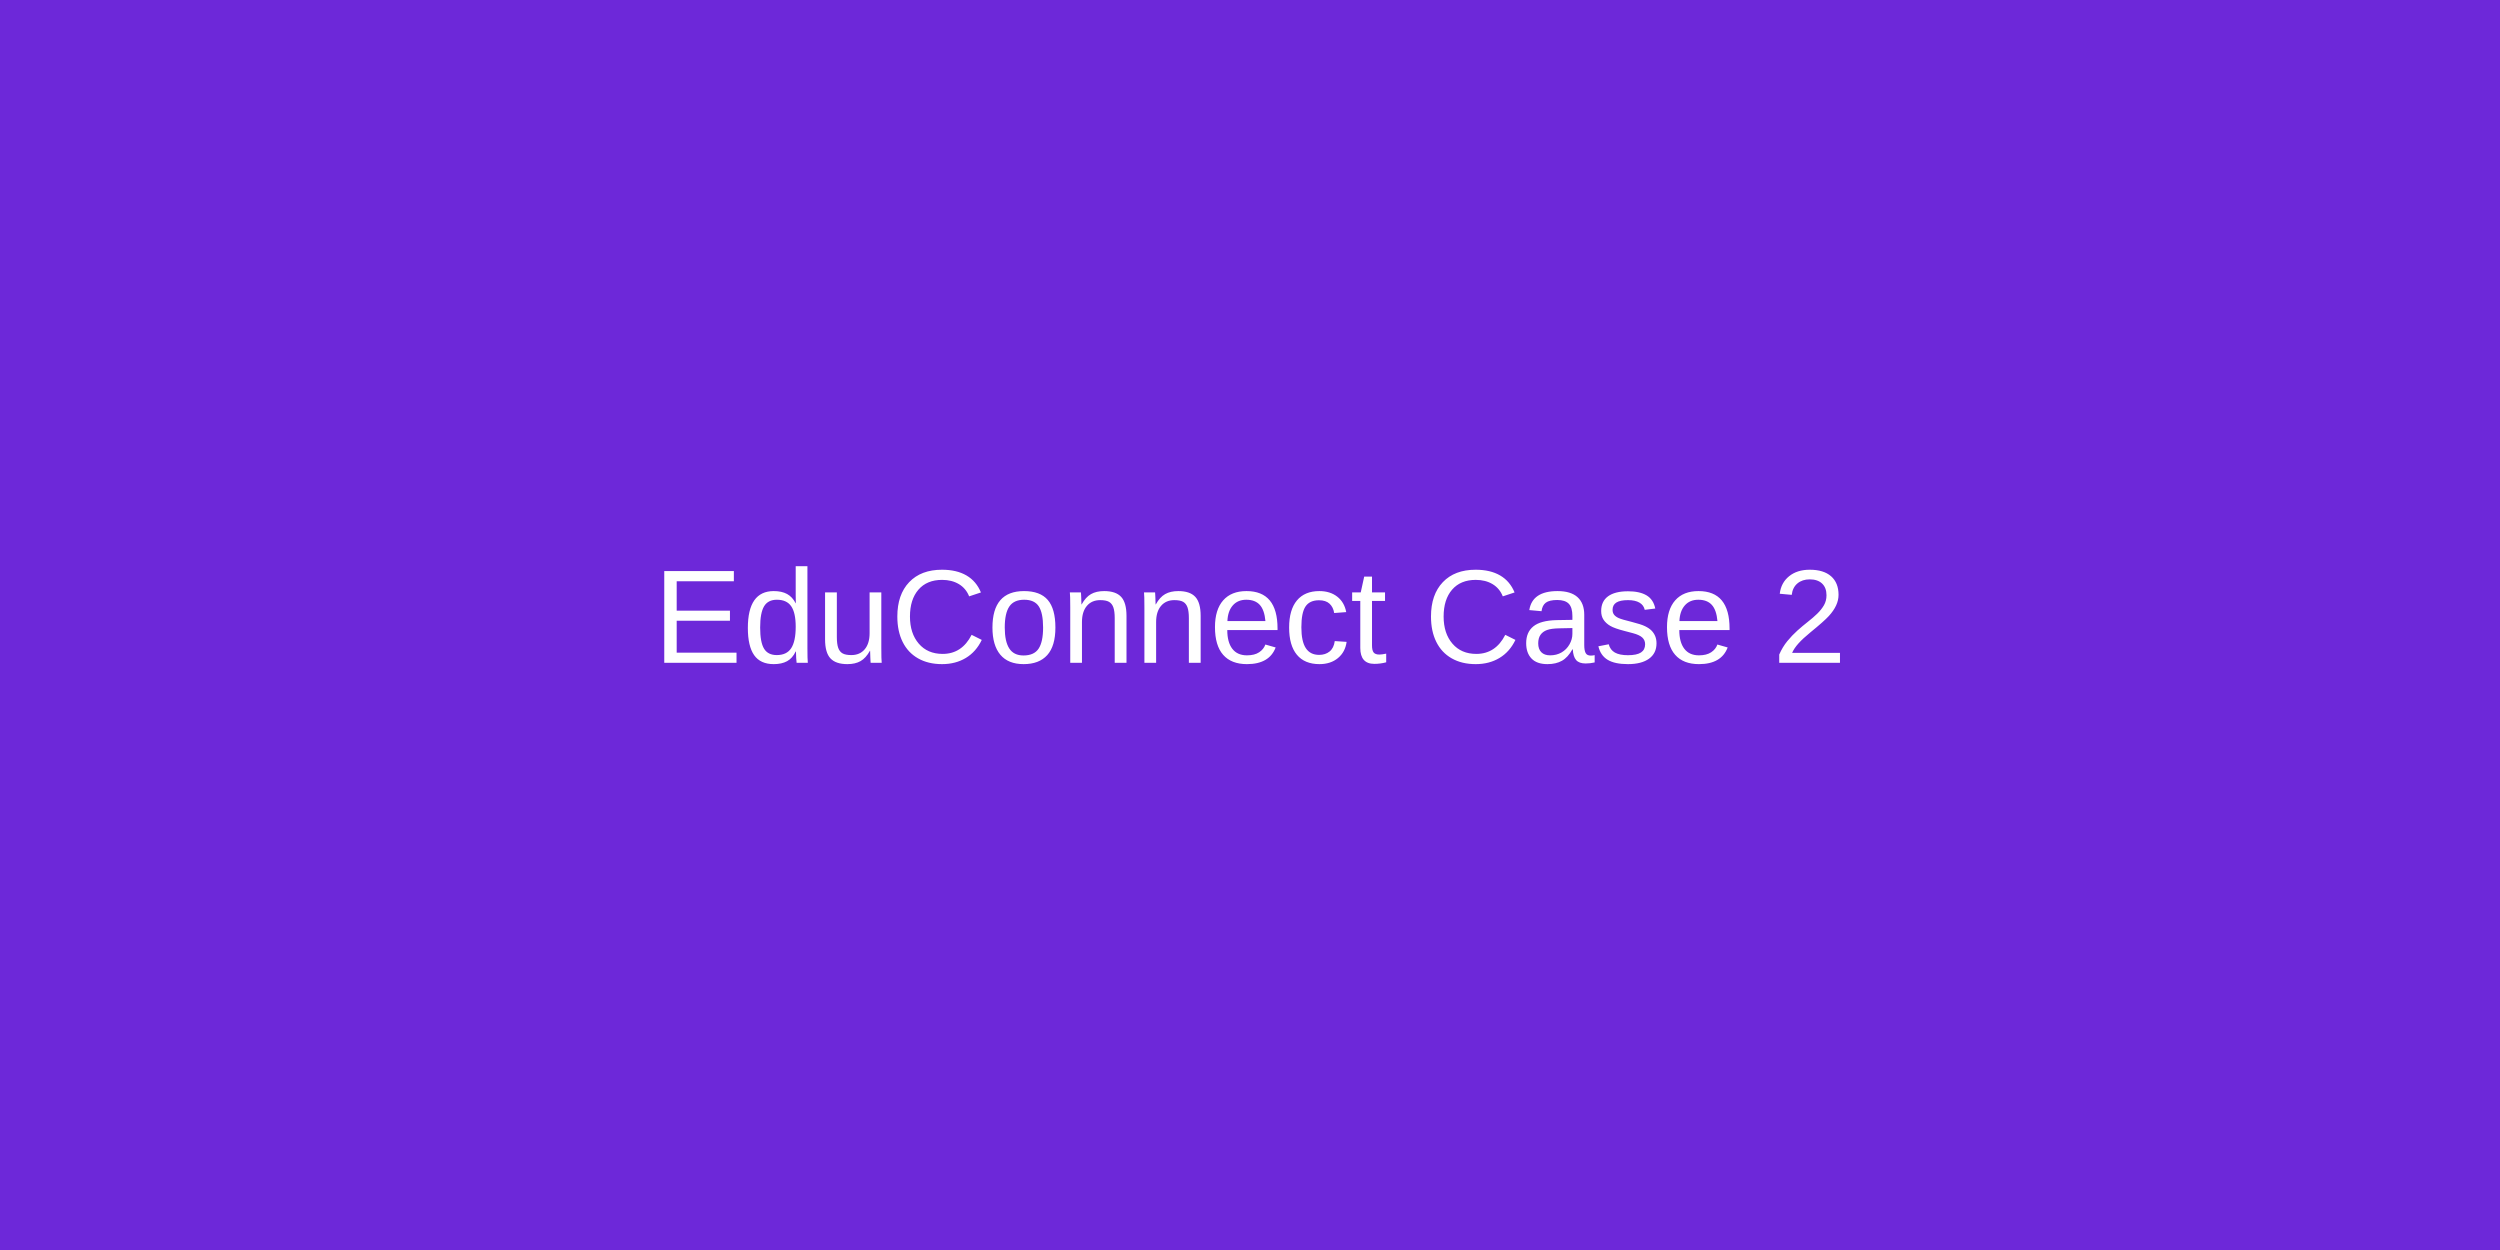
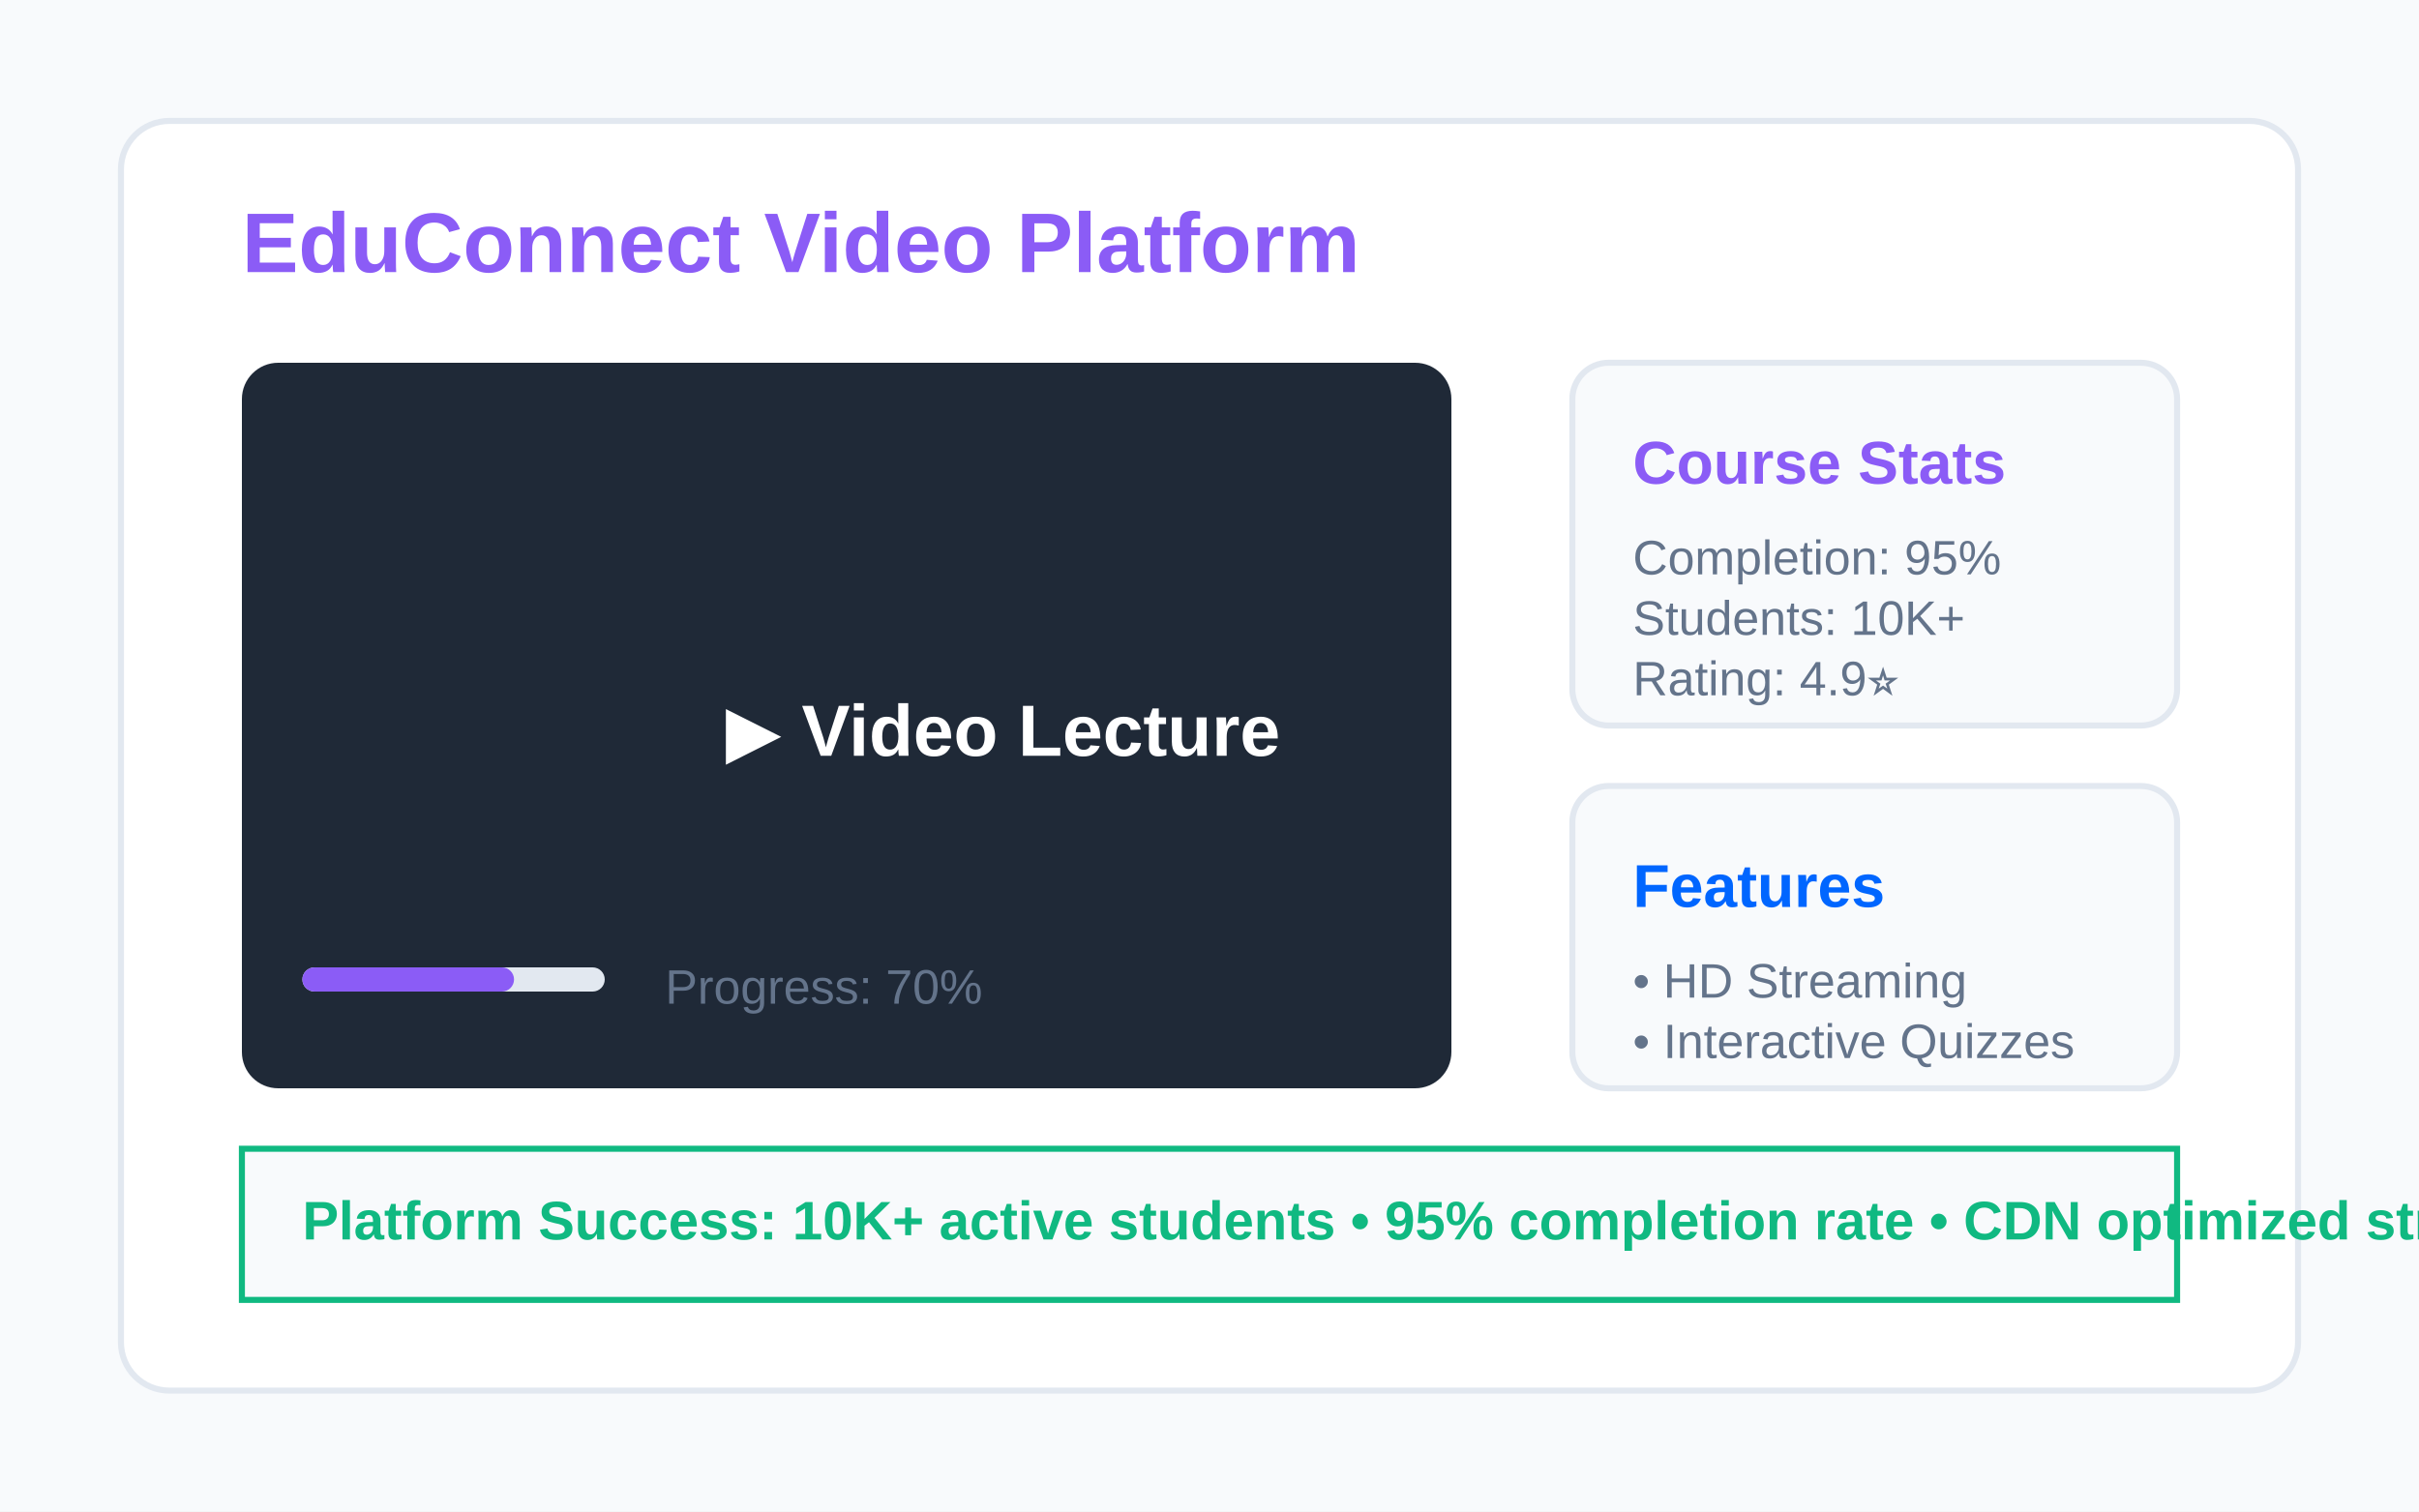
- <svg xmlns="http://www.w3.org/2000/svg" width="1200" height="600">
-   <rect width="100%" height="100%" fill="#6d28d9" />
-   <text x="50%" y="50%" fill="white" font-size="64" font-family="Poppins, Arial" text-anchor="middle" dominant-baseline="middle">EduConnect Case 2</text>
+ <svg xmlns="http://www.w3.org/2000/svg" width="400" height="250">
+   <rect width="400" height="250" fill="#f8fafc" />
+   <rect x="20" y="20" width="360" height="210" rx="8" fill="#ffffff" stroke="#e2e8f0" />
+   <text x="40" y="45" font-family="Arial, sans-serif" font-size="14" font-weight="bold" fill="#8b5cf6">EduConnect Video Platform</text>
+   <rect x="40" y="60" width="200" height="120" fill="#1f2937" rx="6" />
+   <text x="120" y="125" font-family="Arial, sans-serif" font-size="12" font-weight="bold" fill="white">▶ Video Lecture</text>
+   <rect x="50" y="160" width="50" height="4" fill="#e2e8f0" rx="2" />
+   <rect x="50" y="160" width="35" height="4" fill="#8b5cf6" rx="2" />
+   <text x="110" y="166" font-family="Arial, sans-serif" font-size="8" fill="#64748b">Progress: 70%</text>
+   <rect x="260" y="60" width="100" height="60" fill="#f8fafc" stroke="#e2e8f0" rx="6" />
+   <text x="270" y="80" font-family="Arial, sans-serif" font-size="10" font-weight="bold" fill="#8b5cf6">Course Stats</text>
+   <text x="270" y="95" font-family="Arial, sans-serif" font-size="8" fill="#64748b">Completion: 95%</text>
+   <text x="270" y="105" font-family="Arial, sans-serif" font-size="8" fill="#64748b">Students: 10K+</text>
+   <text x="270" y="115" font-family="Arial, sans-serif" font-size="8" fill="#64748b">Rating: 4.9⭐</text>
+   <rect x="260" y="130" width="100" height="50" fill="#f8fafc" stroke="#e2e8f0" rx="6" />
+   <text x="270" y="150" font-family="Arial, sans-serif" font-size="10" font-weight="bold" fill="#0066FF">Features</text>
+   <text x="270" y="165" font-family="Arial, sans-serif" font-size="8" fill="#64748b">• HD Streaming</text>
+   <text x="270" y="175" font-family="Arial, sans-serif" font-size="8" fill="#64748b">• Interactive Quizzes</text>
+   <rect x="40" y="190" width="320" height="25" fill="#f8fafc" stroke="#10b981" />
+   <text x="50" y="205" font-family="Arial, sans-serif" font-size="9" font-weight="bold" fill="#10b981">Platform Success: 10K+ active students • 95% completion rate • CDN optimized streaming</text>
</svg>
